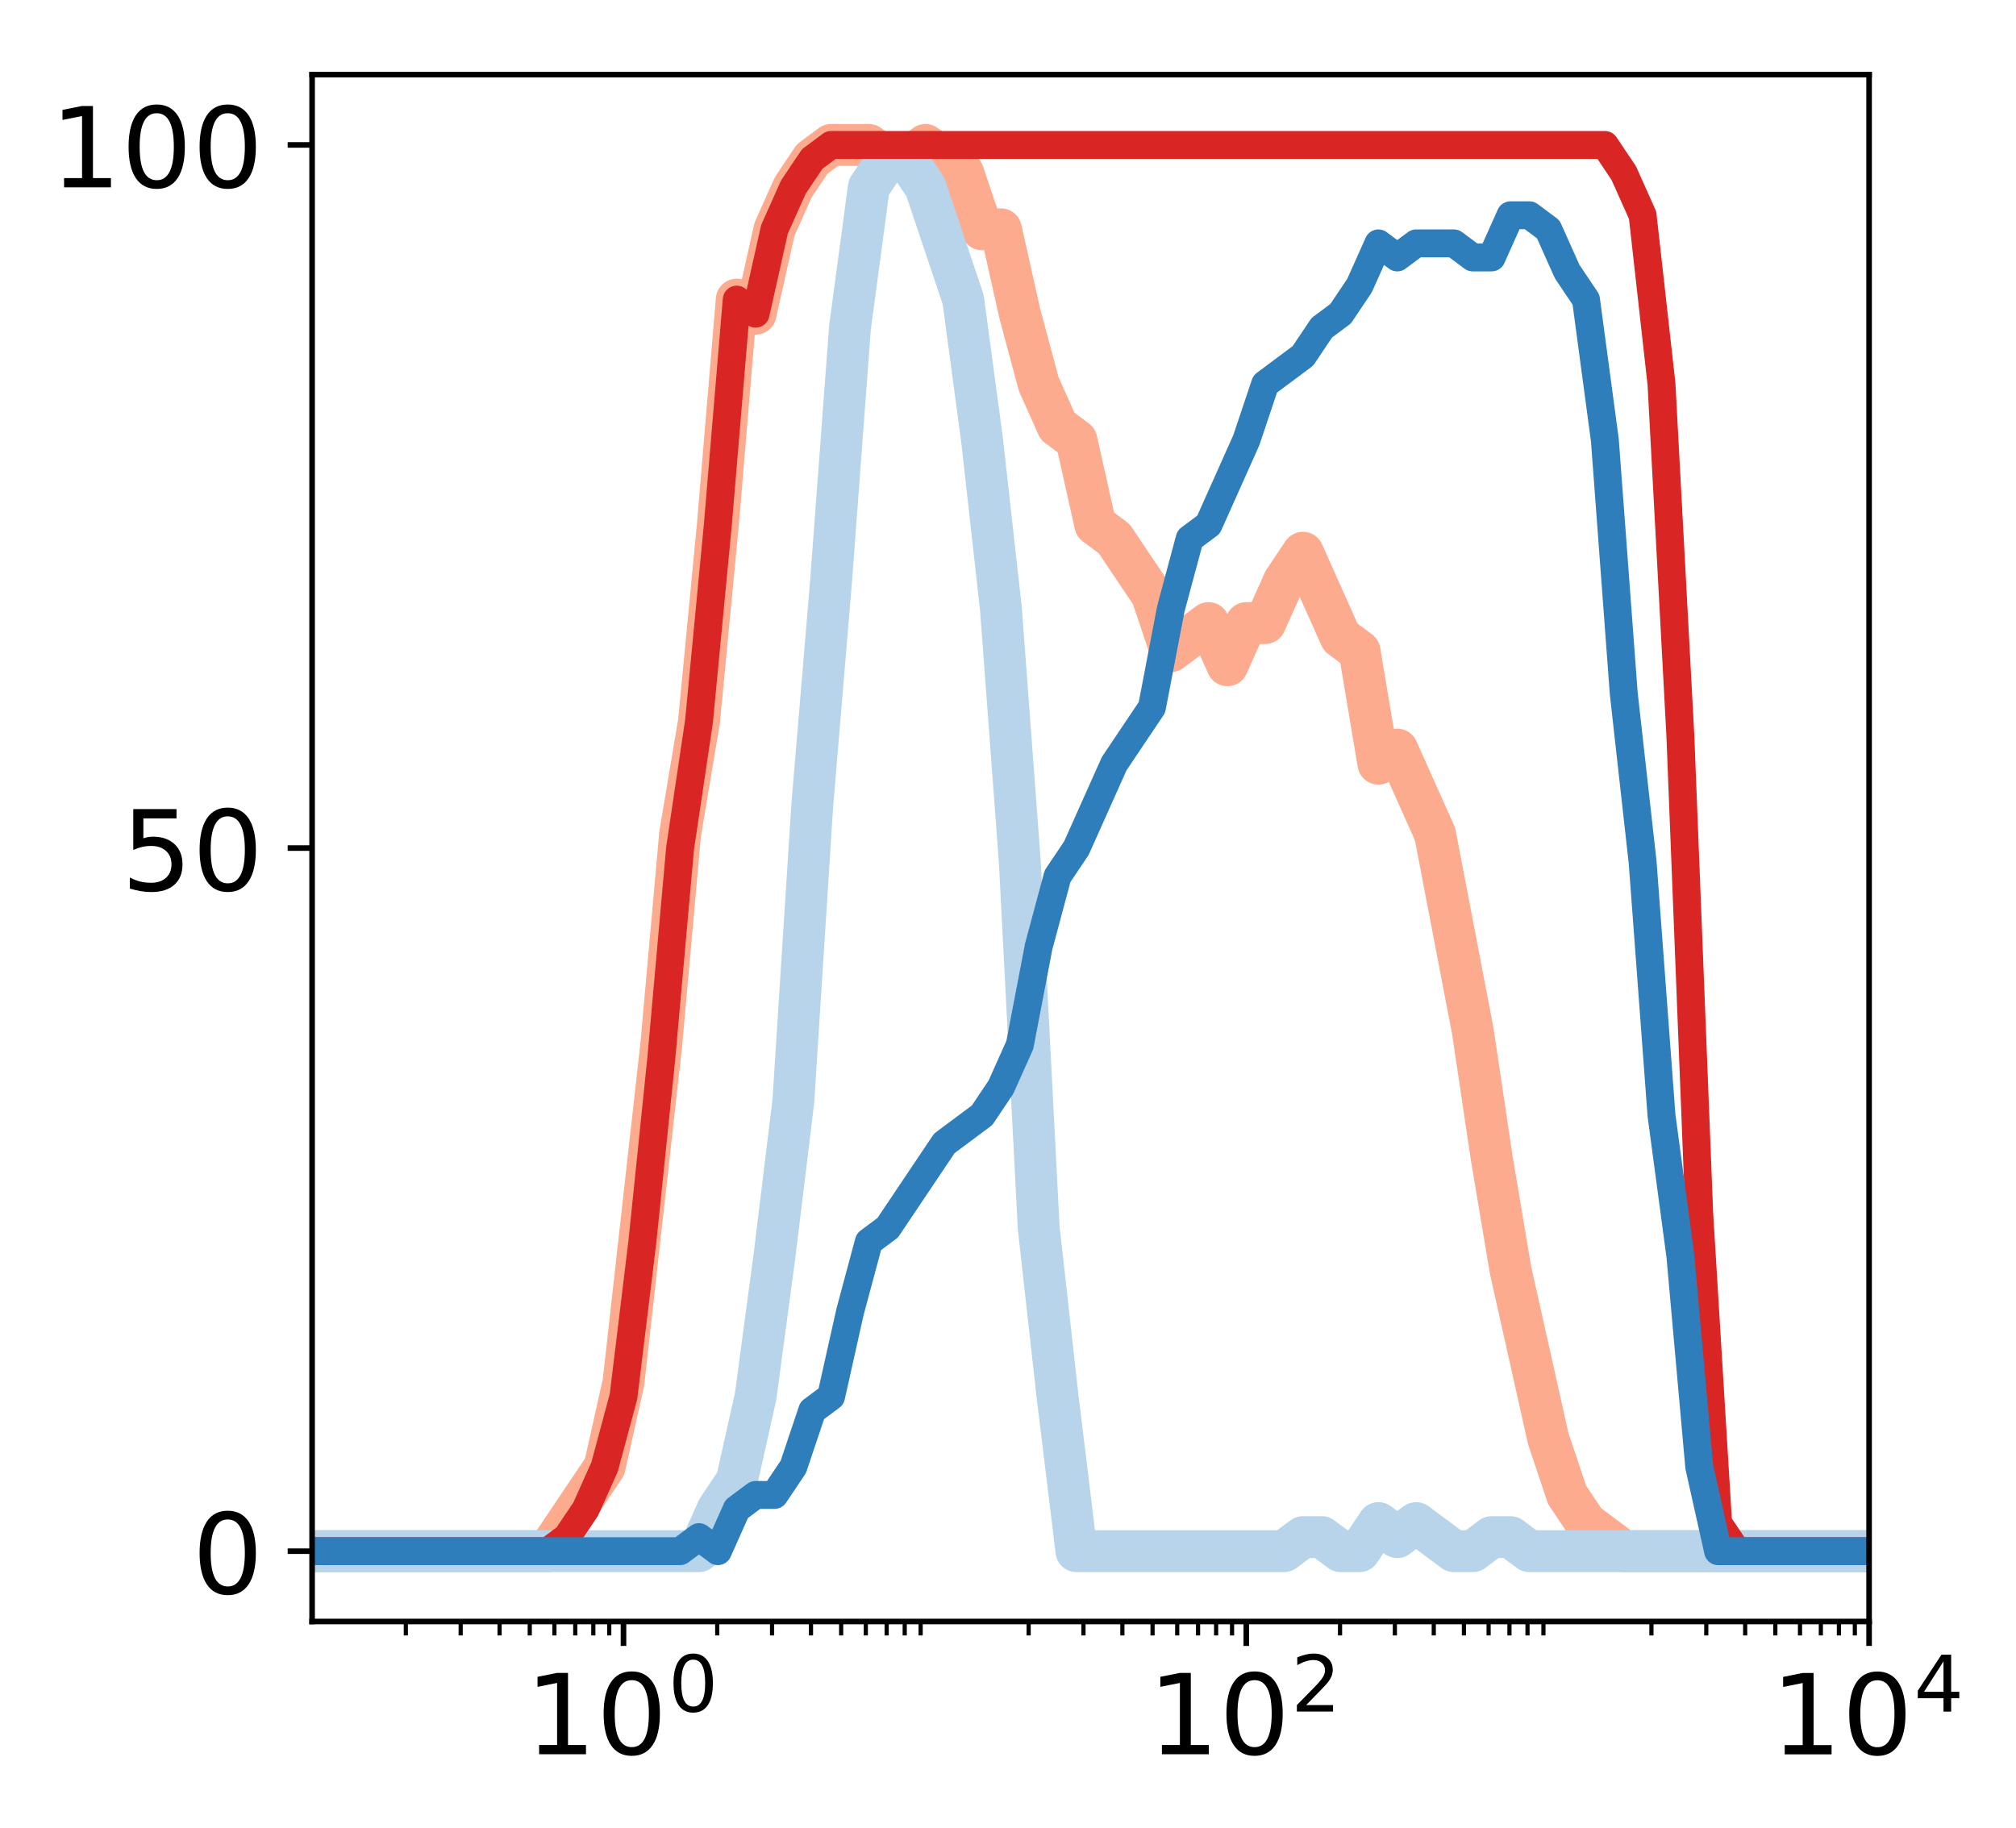
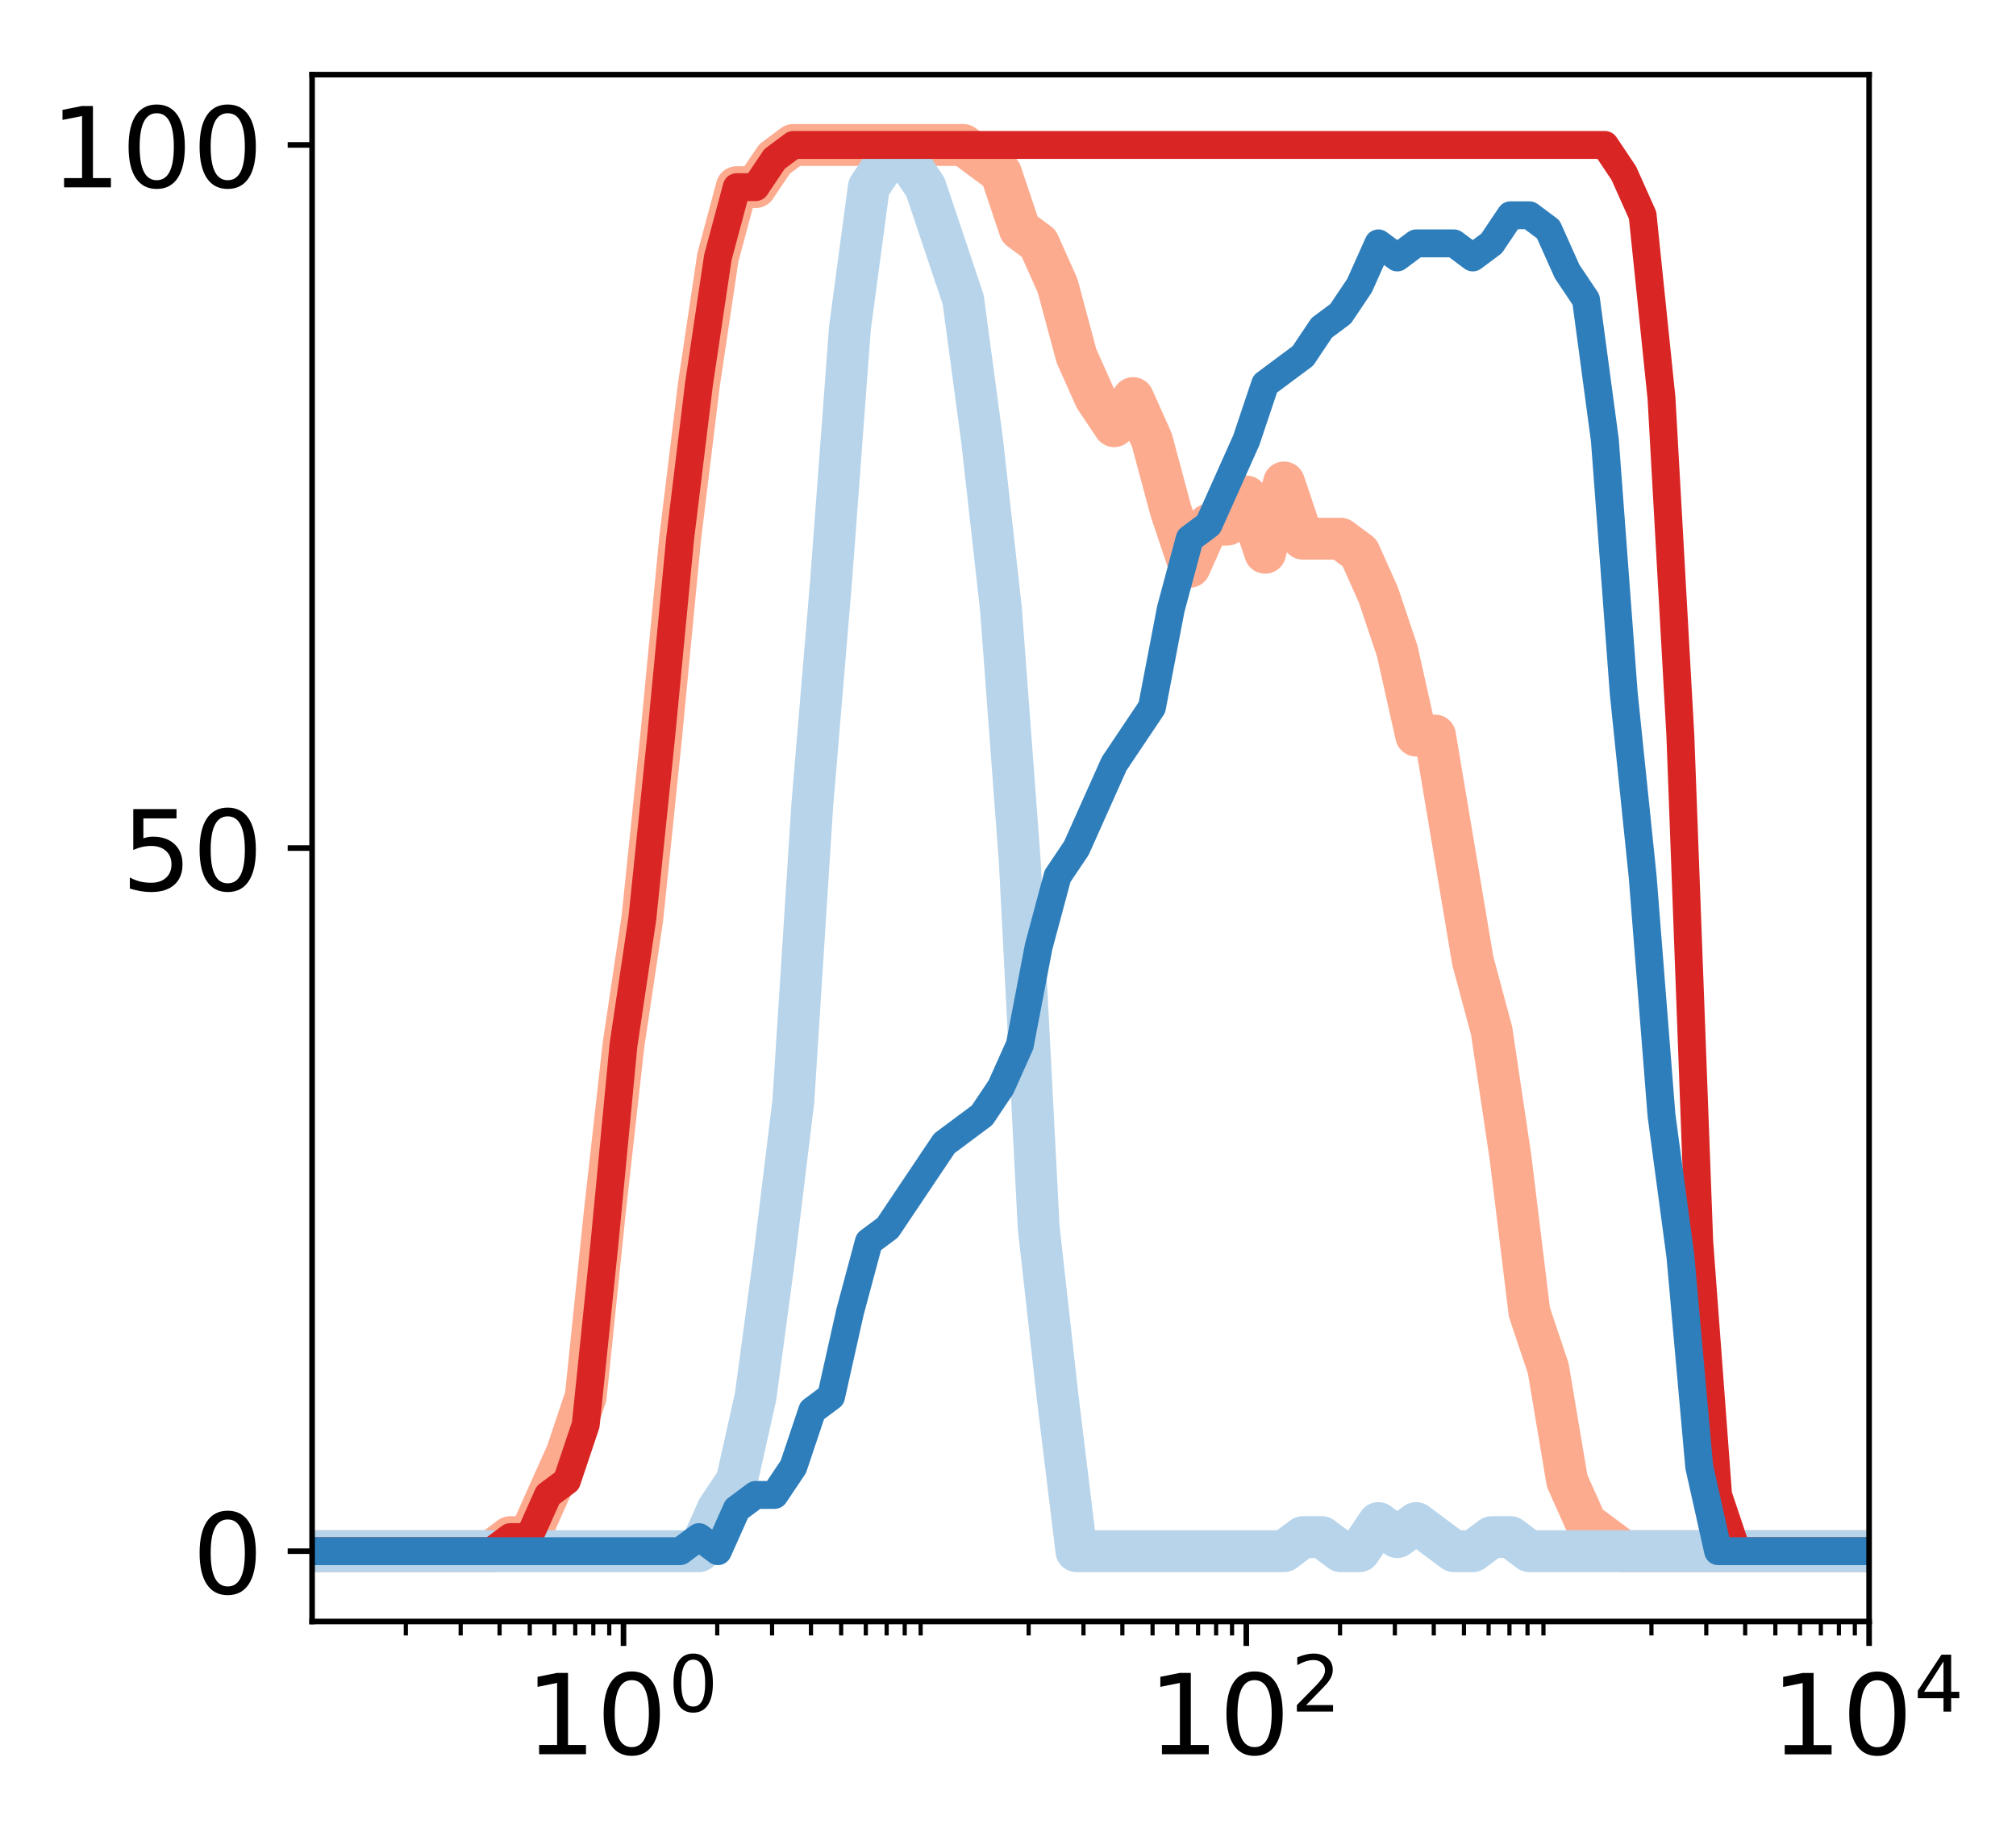
<svg xmlns="http://www.w3.org/2000/svg" xmlns:xlink="http://www.w3.org/1999/xlink" height="262pt" version="1.1" viewBox="0 0 289 262" width="289pt">
  <defs>
    <style type="text/css">
*{stroke-linecap:butt;stroke-linejoin:round;}
  </style>
  </defs>
  <g id="figure_1">
    <g id="patch_1">
      <path d="M 0 262.145  L 289.22 262.145  L 289.22 0  L 0 0  z " style="fill:#ffffff;" />
    </g>
    <g id="axes_1">
      <g id="patch_2">
        <path d="M 44.74 232.46  L 267.94 232.46  L 267.94 10.7  L 44.74 10.7  z " style="fill:#ffffff;" />
      </g>
      <g id="line2d_1">
-         <path clip-path="url(#pa5a93a325a)" d="M 0.1 222.38  L 2.805 222.38  L 5.511 222.38  L 8.216 222.38  L 10.922 222.38  L 13.627 222.38  L 16.333 222.38  L 19.038 222.38  L 21.744 222.38  L 24.449 222.38  L 27.155 222.38  L 29.86 222.38  L 32.565 222.38  L 35.271 222.38  L 37.976 222.38  L 40.682 222.38  L 43.387 222.38  L 46.093 222.38  L 48.798 222.38  L 51.504 222.38  L 54.209 222.38  L 56.915 222.38  L 59.62 222.38  L 62.325 222.38  L 65.031 222.38  L 67.736 222.38  L 70.442 222.38  L 73.147 222.38  L 75.853 222.38  L 78.558 222.38  L 81.264 218.348  L 83.969 214.316  L 86.675 210.284  L 89.38 198.188  L 92.085 173.996  L 94.791 149.804  L 97.496 119.564  L 100.202 103.436  L 102.907 75.212  L 105.613 42.956  L 108.318 44.972  L 111.024 32.876  L 113.729 26.828  L 116.435 22.796  L 119.14 20.78  L 121.845 20.78  L 124.551 20.78  L 127.256 22.796  L 129.962 22.796  L 132.667 20.78  L 135.373 22.796  L 138.078 24.812  L 140.784 32.876  L 143.489 32.876  L 146.195 44.972  L 148.9 55.052  L 151.605 61.1  L 154.311 63.116  L 157.016 75.212  L 159.722 77.228  L 162.427 81.26  L 165.133 85.292  L 167.838 93.356  L 170.544 91.34  L 173.249 89.324  L 175.955 95.372  L 178.66 89.324  L 181.365 89.324  L 184.071 83.276  L 186.776 79.244  L 189.482 85.292  L 192.187 91.34  L 194.893 93.356  L 197.598 109.484  L 200.304 107.468  L 203.009 113.516  L 205.715 119.564  L 208.42 133.676  L 211.125 147.788  L 213.831 165.932  L 216.536 182.06  L 219.242 194.156  L 221.947 206.252  L 224.653 214.316  L 227.358 218.348  L 230.064 220.364  L 232.769 222.38  L 235.475 222.38  L 238.18 222.38  L 240.885 222.38  L 243.591 222.38  L 246.296 222.38  L 249.002 222.38  L 251.707 222.38  L 254.413 222.38  L 257.118 222.38  L 259.824 222.38  L 262.529 222.38  L 265.235 222.38  L 267.94 222.38  " style="fill:none;stroke:#fcab8f;stroke-linecap:square;stroke-width:6;" />
+         <path clip-path="url(#p267cf8e370)" d="M 0.1 222.38  L 2.805 222.38  L 5.511 222.38  L 8.216 222.38  L 10.922 222.38  L 13.627 222.38  L 16.333 222.38  L 19.038 222.38  L 21.744 222.38  L 24.449 222.38  L 27.155 222.38  L 29.86 222.38  L 32.565 222.38  L 35.271 222.38  L 37.976 222.38  L 40.682 222.38  L 43.387 222.38  L 46.093 222.38  L 48.798 222.38  L 51.504 222.38  L 54.209 222.38  L 56.915 222.38  L 59.62 222.38  L 62.325 222.38  L 65.031 222.38  L 67.736 222.38  L 70.442 222.38  L 73.147 220.364  L 75.853 220.364  L 78.558 214.316  L 81.264 208.268  L 83.969 200.204  L 86.675 173.996  L 89.38 149.804  L 92.085 131.66  L 94.791 105.452  L 97.496 77.228  L 100.202 55.052  L 102.907 36.908  L 105.613 26.828  L 108.318 26.828  L 111.024 22.796  L 113.729 20.78  L 116.435 20.78  L 119.14 20.78  L 121.845 20.78  L 124.551 20.78  L 127.256 20.78  L 129.962 20.78  L 132.667 20.78  L 135.373 20.78  L 138.078 20.78  L 140.784 22.796  L 143.489 24.812  L 146.195 32.876  L 148.9 34.892  L 151.605 40.94  L 154.311 51.02  L 157.016 57.068  L 159.722 61.1  L 162.427 57.068  L 165.133 63.116  L 167.838 73.196  L 170.544 81.26  L 173.249 75.212  L 175.955 75.212  L 178.66 71.18  L 181.365 79.244  L 184.071 69.164  L 186.776 77.228  L 189.482 77.228  L 192.187 77.228  L 194.893 79.244  L 197.598 85.292  L 200.304 93.356  L 203.009 105.452  L 205.715 105.452  L 208.42 121.58  L 211.125 137.708  L 213.831 147.788  L 216.536 165.932  L 219.242 188.108  L 221.947 196.172  L 224.653 212.3  L 227.358 218.348  L 230.064 220.364  L 232.769 222.38  L 235.475 222.38  L 238.18 222.38  L 240.885 222.38  L 243.591 222.38  L 246.296 222.38  L 249.002 222.38  L 251.707 222.38  L 254.413 222.38  L 257.118 222.38  L 259.824 222.38  L 262.529 222.38  L 265.235 222.38  L 267.94 222.38  " style="fill:none;stroke:#fcab8f;stroke-linecap:square;stroke-width:6;" />
      </g>
      <g id="line2d_2">
-         <path clip-path="url(#pa5a93a325a)" d="M 0.1 222.38  L 2.805 222.38  L 5.511 222.38  L 8.216 222.38  L 10.922 222.38  L 13.627 222.38  L 16.333 222.38  L 19.038 222.38  L 21.744 222.38  L 24.449 222.38  L 27.155 222.38  L 29.86 222.38  L 32.565 222.38  L 35.271 222.38  L 37.976 222.38  L 40.682 222.38  L 43.387 222.38  L 46.093 222.38  L 48.798 222.38  L 51.504 222.38  L 54.209 222.38  L 56.915 222.38  L 59.62 222.38  L 62.325 222.38  L 65.031 222.38  L 67.736 222.38  L 70.442 222.38  L 73.147 222.38  L 75.853 222.38  L 78.558 222.38  L 81.264 222.38  L 83.969 222.38  L 86.675 222.38  L 89.38 222.38  L 92.085 222.38  L 94.791 222.38  L 97.496 222.38  L 100.202 222.38  L 102.907 216.332  L 105.613 212.3  L 108.318 200.204  L 111.024 180.044  L 113.729 157.868  L 116.435 115.532  L 119.14 83.276  L 121.845 46.988  L 124.551 26.828  L 127.256 22.796  L 129.962 22.796  L 132.667 26.828  L 135.373 34.892  L 138.078 42.956  L 140.784 63.116  L 143.489 87.308  L 146.195 123.596  L 148.9 176.012  L 151.605 200.204  L 154.311 222.38  L 157.016 222.38  L 159.722 222.38  L 162.427 222.38  L 165.133 222.38  L 167.838 222.38  L 170.544 222.38  L 173.249 222.38  L 175.955 222.38  L 178.66 222.38  L 181.365 222.38  L 184.071 222.38  L 186.776 220.364  L 189.482 220.364  L 192.187 222.38  L 194.893 222.38  L 197.598 218.348  L 200.304 220.364  L 203.009 218.348  L 205.715 220.364  L 208.42 222.38  L 211.125 222.38  L 213.831 220.364  L 216.536 220.364  L 219.242 222.38  L 221.947 222.38  L 224.653 222.38  L 227.358 222.38  L 230.064 222.38  L 232.769 222.38  L 235.475 222.38  L 238.18 222.38  L 240.885 222.38  L 243.591 222.38  L 246.296 222.38  L 249.002 222.38  L 251.707 222.38  L 254.413 222.38  L 257.118 222.38  L 259.824 222.38  L 262.529 222.38  L 265.235 222.38  L 267.94 222.38  " style="fill:none;stroke:#b7d4ea;stroke-linecap:square;stroke-width:6;" />
+         <path clip-path="url(#p267cf8e370)" d="M 0.1 222.38  L 2.805 222.38  L 5.511 222.38  L 8.216 222.38  L 10.922 222.38  L 13.627 222.38  L 16.333 222.38  L 19.038 222.38  L 21.744 222.38  L 24.449 222.38  L 27.155 222.38  L 29.86 222.38  L 32.565 222.38  L 35.271 222.38  L 37.976 222.38  L 40.682 222.38  L 43.387 222.38  L 46.093 222.38  L 48.798 222.38  L 51.504 222.38  L 54.209 222.38  L 56.915 222.38  L 59.62 222.38  L 62.325 222.38  L 65.031 222.38  L 67.736 222.38  L 70.442 222.38  L 73.147 222.38  L 75.853 222.38  L 78.558 222.38  L 81.264 222.38  L 83.969 222.38  L 86.675 222.38  L 89.38 222.38  L 92.085 222.38  L 94.791 222.38  L 97.496 222.38  L 100.202 222.38  L 102.907 216.332  L 105.613 212.3  L 108.318 200.204  L 111.024 180.044  L 113.729 157.868  L 116.435 115.532  L 119.14 83.276  L 121.845 46.988  L 124.551 26.828  L 127.256 22.796  L 129.962 22.796  L 132.667 26.828  L 135.373 34.892  L 138.078 42.956  L 140.784 63.116  L 143.489 87.308  L 146.195 123.596  L 148.9 176.012  L 151.605 200.204  L 154.311 222.38  L 157.016 222.38  L 159.722 222.38  L 162.427 222.38  L 165.133 222.38  L 167.838 222.38  L 170.544 222.38  L 173.249 222.38  L 175.955 222.38  L 178.66 222.38  L 181.365 222.38  L 184.071 222.38  L 186.776 220.364  L 189.482 220.364  L 192.187 222.38  L 194.893 222.38  L 197.598 218.348  L 200.304 220.364  L 203.009 218.348  L 205.715 220.364  L 208.42 222.38  L 211.125 222.38  L 213.831 220.364  L 216.536 220.364  L 219.242 222.38  L 221.947 222.38  L 224.653 222.38  L 227.358 222.38  L 230.064 222.38  L 232.769 222.38  L 235.475 222.38  L 238.18 222.38  L 240.885 222.38  L 243.591 222.38  L 246.296 222.38  L 249.002 222.38  L 251.707 222.38  L 254.413 222.38  L 257.118 222.38  L 259.824 222.38  L 262.529 222.38  L 265.235 222.38  L 267.94 222.38  " style="fill:none;stroke:#b7d4ea;stroke-linecap:square;stroke-width:6;" />
      </g>
      <g id="matplotlib.axis_1">
        <g id="xtick_1">
          <g id="line2d_3">
            <defs>
-               <path d="M 0 0  L 0 3.5  " id="mb68f367ec7" style="stroke:#000000;stroke-width:0.8;" />
-             </defs>
-             <g>
-               <use style="stroke:#000000;stroke-width:0.8;" x="89.38" xlink:href="#mb68f367ec7" y="232.46" />
+               <path d="M 0 0  L 0 3.5  " id="m6df72f9591" style="stroke:#000000;stroke-width:0.8;" />
+             </defs>
+             <g>
+               <use style="stroke:#000000;stroke-width:0.8;" x="89.38" xlink:href="#m6df72f9591" y="232.46" />
            </g>
          </g>
          <g id="text_1">
            <defs>
              <path d="M 12.406 8.297  L 28.516 8.297  L 28.516 63.922  L 10.984 60.406  L 10.984 69.391  L 28.422 72.906  L 38.281 72.906  L 38.281 8.297  L 54.391 8.297  L 54.391 0  L 12.406 0  z " id="DejaVuSans-31" />
              <path d="M 31.781 66.406  Q 24.172 66.406 20.328 58.906  Q 16.5 51.422 16.5 36.375  Q 16.5 21.391 20.328 13.891  Q 24.172 6.391 31.781 6.391  Q 39.453 6.391 43.281 13.891  Q 47.125 21.391 47.125 36.375  Q 47.125 51.422 43.281 58.906  Q 39.453 66.406 31.781 66.406  z M 31.781 74.219  Q 44.047 74.219 50.516 64.516  Q 56.984 54.828 56.984 36.375  Q 56.984 17.969 50.516 8.266  Q 44.047 -1.422 31.781 -1.422  Q 19.531 -1.422 13.062 8.266  Q 6.594 17.969 6.594 36.375  Q 6.594 54.828 13.062 64.516  Q 19.531 74.219 31.781 74.219  z " id="DejaVuSans-30" />
            </defs>
            <g transform="translate(75.3 251.6175)scale(0.16 -0.16)">
              <use transform="translate(0 0.765625)" xlink:href="#DejaVuSans-31" />
              <use transform="translate(63.62305 0.765625)" xlink:href="#DejaVuSans-30" />
              <use transform="translate(128.2031 39.04688)scale(0.7)" xlink:href="#DejaVuSans-30" />
            </g>
          </g>
        </g>
        <g id="xtick_2">
          <g id="line2d_4">
            <g>
-               <use style="stroke:#000000;stroke-width:0.8;" x="178.66" xlink:href="#mb68f367ec7" y="232.46" />
+               <use style="stroke:#000000;stroke-width:0.8;" x="178.66" xlink:href="#m6df72f9591" y="232.46" />
            </g>
          </g>
          <g id="text_2">
            <defs>
              <path d="M 19.188 8.297  L 53.609 8.297  L 53.609 0  L 7.328 0  L 7.328 8.297  Q 12.938 14.109 22.625 23.891  Q 32.328 33.688 34.812 36.531  Q 39.547 41.844 41.422 45.531  Q 43.312 49.219 43.312 52.781  Q 43.312 58.594 39.234 62.25  Q 35.156 65.922 28.609 65.922  Q 23.969 65.922 18.812 64.312  Q 13.672 62.703 7.812 59.422  L 7.812 69.391  Q 13.766 71.781 18.938 73  Q 24.125 74.219 28.422 74.219  Q 39.75 74.219 46.484 68.547  Q 53.219 62.891 53.219 53.422  Q 53.219 48.922 51.531 44.891  Q 49.859 40.875 45.406 35.406  Q 44.188 33.984 37.641 27.219  Q 31.109 20.453 19.188 8.297  z " id="DejaVuSans-32" />
            </defs>
            <g transform="translate(164.58 251.6175)scale(0.16 -0.16)">
              <use transform="translate(0 0.765625)" xlink:href="#DejaVuSans-31" />
              <use transform="translate(63.62305 0.765625)" xlink:href="#DejaVuSans-30" />
              <use transform="translate(128.2031 39.04688)scale(0.7)" xlink:href="#DejaVuSans-32" />
            </g>
          </g>
        </g>
        <g id="xtick_3">
          <g id="line2d_5">
            <g>
-               <use style="stroke:#000000;stroke-width:0.8;" x="267.94" xlink:href="#mb68f367ec7" y="232.46" />
+               <use style="stroke:#000000;stroke-width:0.8;" x="267.94" xlink:href="#m6df72f9591" y="232.46" />
            </g>
          </g>
          <g id="text_3">
            <defs>
              <path d="M 37.797 64.312  L 12.891 25.391  L 37.797 25.391  z M 35.203 72.906  L 47.609 72.906  L 47.609 25.391  L 58.016 25.391  L 58.016 17.188  L 47.609 17.188  L 47.609 0  L 37.797 0  L 37.797 17.188  L 4.891 17.188  L 4.891 26.703  z " id="DejaVuSans-34" />
            </defs>
            <g transform="translate(253.86 251.6175)scale(0.16 -0.16)">
              <use transform="translate(0 0.684375)" xlink:href="#DejaVuSans-31" />
              <use transform="translate(63.62305 0.684375)" xlink:href="#DejaVuSans-30" />
              <use transform="translate(128.2031 38.96563)scale(0.7)" xlink:href="#DejaVuSans-34" />
            </g>
          </g>
        </g>
        <g id="xtick_4">
          <g id="line2d_6">
            <defs>
-               <path d="M 0 0  L 0 2  " id="ma4b66a0df6" style="stroke:#000000;stroke-width:0.6;" />
-             </defs>
-             <g>
-               <use style="stroke:#000000;stroke-width:0.6;" x="58.178" xlink:href="#ma4b66a0df6" y="232.46" />
+               <path d="M 0 0  L 0 2  " id="mabdefd7181" style="stroke:#000000;stroke-width:0.6;" />
+             </defs>
+             <g>
+               <use style="stroke:#000000;stroke-width:0.6;" x="58.178" xlink:href="#mabdefd7181" y="232.46" />
            </g>
          </g>
        </g>
        <g id="xtick_5">
          <g id="line2d_7">
            <g>
-               <use style="stroke:#000000;stroke-width:0.6;" x="66.039" xlink:href="#ma4b66a0df6" y="232.46" />
+               <use style="stroke:#000000;stroke-width:0.6;" x="66.039" xlink:href="#mabdefd7181" y="232.46" />
            </g>
          </g>
        </g>
        <g id="xtick_6">
          <g id="line2d_8">
            <g>
-               <use style="stroke:#000000;stroke-width:0.6;" x="71.616" xlink:href="#ma4b66a0df6" y="232.46" />
+               <use style="stroke:#000000;stroke-width:0.6;" x="71.616" xlink:href="#mabdefd7181" y="232.46" />
            </g>
          </g>
        </g>
        <g id="xtick_7">
          <g id="line2d_9">
            <g>
-               <use style="stroke:#000000;stroke-width:0.6;" x="75.942" xlink:href="#ma4b66a0df6" y="232.46" />
+               <use style="stroke:#000000;stroke-width:0.6;" x="75.942" xlink:href="#mabdefd7181" y="232.46" />
            </g>
          </g>
        </g>
        <g id="xtick_8">
          <g id="line2d_10">
            <g>
-               <use style="stroke:#000000;stroke-width:0.6;" x="79.477" xlink:href="#ma4b66a0df6" y="232.46" />
+               <use style="stroke:#000000;stroke-width:0.6;" x="79.477" xlink:href="#mabdefd7181" y="232.46" />
            </g>
          </g>
        </g>
        <g id="xtick_9">
          <g id="line2d_11">
            <g>
-               <use style="stroke:#000000;stroke-width:0.6;" x="82.465" xlink:href="#ma4b66a0df6" y="232.46" />
+               <use style="stroke:#000000;stroke-width:0.6;" x="82.465" xlink:href="#mabdefd7181" y="232.46" />
            </g>
          </g>
        </g>
        <g id="xtick_10">
          <g id="line2d_12">
            <g>
-               <use style="stroke:#000000;stroke-width:0.6;" x="85.054" xlink:href="#ma4b66a0df6" y="232.46" />
+               <use style="stroke:#000000;stroke-width:0.6;" x="85.054" xlink:href="#mabdefd7181" y="232.46" />
            </g>
          </g>
        </g>
        <g id="xtick_11">
          <g id="line2d_13">
            <g>
-               <use style="stroke:#000000;stroke-width:0.6;" x="87.337" xlink:href="#ma4b66a0df6" y="232.46" />
+               <use style="stroke:#000000;stroke-width:0.6;" x="87.337" xlink:href="#mabdefd7181" y="232.46" />
            </g>
          </g>
        </g>
        <g id="xtick_12">
          <g id="line2d_14">
            <g>
-               <use style="stroke:#000000;stroke-width:0.6;" x="102.818" xlink:href="#ma4b66a0df6" y="232.46" />
+               <use style="stroke:#000000;stroke-width:0.6;" x="102.818" xlink:href="#mabdefd7181" y="232.46" />
            </g>
          </g>
        </g>
        <g id="xtick_13">
          <g id="line2d_15">
            <g>
-               <use style="stroke:#000000;stroke-width:0.6;" x="110.679" xlink:href="#ma4b66a0df6" y="232.46" />
+               <use style="stroke:#000000;stroke-width:0.6;" x="110.679" xlink:href="#mabdefd7181" y="232.46" />
            </g>
          </g>
        </g>
        <g id="xtick_14">
          <g id="line2d_16">
            <g>
-               <use style="stroke:#000000;stroke-width:0.6;" x="116.256" xlink:href="#ma4b66a0df6" y="232.46" />
+               <use style="stroke:#000000;stroke-width:0.6;" x="116.256" xlink:href="#mabdefd7181" y="232.46" />
            </g>
          </g>
        </g>
        <g id="xtick_15">
          <g id="line2d_17">
            <g>
-               <use style="stroke:#000000;stroke-width:0.6;" x="120.582" xlink:href="#ma4b66a0df6" y="232.46" />
+               <use style="stroke:#000000;stroke-width:0.6;" x="120.582" xlink:href="#mabdefd7181" y="232.46" />
            </g>
          </g>
        </g>
        <g id="xtick_16">
          <g id="line2d_18">
            <g>
-               <use style="stroke:#000000;stroke-width:0.6;" x="124.117" xlink:href="#ma4b66a0df6" y="232.46" />
+               <use style="stroke:#000000;stroke-width:0.6;" x="124.117" xlink:href="#mabdefd7181" y="232.46" />
            </g>
          </g>
        </g>
        <g id="xtick_17">
          <g id="line2d_19">
            <g>
-               <use style="stroke:#000000;stroke-width:0.6;" x="127.105" xlink:href="#ma4b66a0df6" y="232.46" />
+               <use style="stroke:#000000;stroke-width:0.6;" x="127.105" xlink:href="#mabdefd7181" y="232.46" />
            </g>
          </g>
        </g>
        <g id="xtick_18">
          <g id="line2d_20">
            <g>
-               <use style="stroke:#000000;stroke-width:0.6;" x="129.694" xlink:href="#ma4b66a0df6" y="232.46" />
+               <use style="stroke:#000000;stroke-width:0.6;" x="129.694" xlink:href="#mabdefd7181" y="232.46" />
            </g>
          </g>
        </g>
        <g id="xtick_19">
          <g id="line2d_21">
            <g>
-               <use style="stroke:#000000;stroke-width:0.6;" x="131.977" xlink:href="#ma4b66a0df6" y="232.46" />
+               <use style="stroke:#000000;stroke-width:0.6;" x="131.977" xlink:href="#mabdefd7181" y="232.46" />
            </g>
          </g>
        </g>
        <g id="xtick_20">
          <g id="line2d_22">
            <g>
-               <use style="stroke:#000000;stroke-width:0.6;" x="147.458" xlink:href="#ma4b66a0df6" y="232.46" />
+               <use style="stroke:#000000;stroke-width:0.6;" x="147.458" xlink:href="#mabdefd7181" y="232.46" />
            </g>
          </g>
        </g>
        <g id="xtick_21">
          <g id="line2d_23">
            <g>
-               <use style="stroke:#000000;stroke-width:0.6;" x="155.319" xlink:href="#ma4b66a0df6" y="232.46" />
+               <use style="stroke:#000000;stroke-width:0.6;" x="155.319" xlink:href="#mabdefd7181" y="232.46" />
            </g>
          </g>
        </g>
        <g id="xtick_22">
          <g id="line2d_24">
            <g>
-               <use style="stroke:#000000;stroke-width:0.6;" x="160.896" xlink:href="#ma4b66a0df6" y="232.46" />
+               <use style="stroke:#000000;stroke-width:0.6;" x="160.896" xlink:href="#mabdefd7181" y="232.46" />
            </g>
          </g>
        </g>
        <g id="xtick_23">
          <g id="line2d_25">
            <g>
-               <use style="stroke:#000000;stroke-width:0.6;" x="165.222" xlink:href="#ma4b66a0df6" y="232.46" />
+               <use style="stroke:#000000;stroke-width:0.6;" x="165.222" xlink:href="#mabdefd7181" y="232.46" />
            </g>
          </g>
        </g>
        <g id="xtick_24">
          <g id="line2d_26">
            <g>
-               <use style="stroke:#000000;stroke-width:0.6;" x="168.757" xlink:href="#ma4b66a0df6" y="232.46" />
+               <use style="stroke:#000000;stroke-width:0.6;" x="168.757" xlink:href="#mabdefd7181" y="232.46" />
            </g>
          </g>
        </g>
        <g id="xtick_25">
          <g id="line2d_27">
            <g>
-               <use style="stroke:#000000;stroke-width:0.6;" x="171.745" xlink:href="#ma4b66a0df6" y="232.46" />
+               <use style="stroke:#000000;stroke-width:0.6;" x="171.745" xlink:href="#mabdefd7181" y="232.46" />
            </g>
          </g>
        </g>
        <g id="xtick_26">
          <g id="line2d_28">
            <g>
-               <use style="stroke:#000000;stroke-width:0.6;" x="174.334" xlink:href="#ma4b66a0df6" y="232.46" />
+               <use style="stroke:#000000;stroke-width:0.6;" x="174.334" xlink:href="#mabdefd7181" y="232.46" />
            </g>
          </g>
        </g>
        <g id="xtick_27">
          <g id="line2d_29">
            <g>
-               <use style="stroke:#000000;stroke-width:0.6;" x="176.617" xlink:href="#ma4b66a0df6" y="232.46" />
+               <use style="stroke:#000000;stroke-width:0.6;" x="176.617" xlink:href="#mabdefd7181" y="232.46" />
            </g>
          </g>
        </g>
        <g id="xtick_28">
          <g id="line2d_30">
            <g>
-               <use style="stroke:#000000;stroke-width:0.6;" x="192.098" xlink:href="#ma4b66a0df6" y="232.46" />
+               <use style="stroke:#000000;stroke-width:0.6;" x="192.098" xlink:href="#mabdefd7181" y="232.46" />
            </g>
          </g>
        </g>
        <g id="xtick_29">
          <g id="line2d_31">
            <g>
-               <use style="stroke:#000000;stroke-width:0.6;" x="199.959" xlink:href="#ma4b66a0df6" y="232.46" />
+               <use style="stroke:#000000;stroke-width:0.6;" x="199.959" xlink:href="#mabdefd7181" y="232.46" />
            </g>
          </g>
        </g>
        <g id="xtick_30">
          <g id="line2d_32">
            <g>
-               <use style="stroke:#000000;stroke-width:0.6;" x="205.536" xlink:href="#ma4b66a0df6" y="232.46" />
+               <use style="stroke:#000000;stroke-width:0.6;" x="205.536" xlink:href="#mabdefd7181" y="232.46" />
            </g>
          </g>
        </g>
        <g id="xtick_31">
          <g id="line2d_33">
            <g>
-               <use style="stroke:#000000;stroke-width:0.6;" x="209.862" xlink:href="#ma4b66a0df6" y="232.46" />
+               <use style="stroke:#000000;stroke-width:0.6;" x="209.862" xlink:href="#mabdefd7181" y="232.46" />
            </g>
          </g>
        </g>
        <g id="xtick_32">
          <g id="line2d_34">
            <g>
-               <use style="stroke:#000000;stroke-width:0.6;" x="213.397" xlink:href="#ma4b66a0df6" y="232.46" />
+               <use style="stroke:#000000;stroke-width:0.6;" x="213.397" xlink:href="#mabdefd7181" y="232.46" />
            </g>
          </g>
        </g>
        <g id="xtick_33">
          <g id="line2d_35">
            <g>
-               <use style="stroke:#000000;stroke-width:0.6;" x="216.385" xlink:href="#ma4b66a0df6" y="232.46" />
+               <use style="stroke:#000000;stroke-width:0.6;" x="216.385" xlink:href="#mabdefd7181" y="232.46" />
            </g>
          </g>
        </g>
        <g id="xtick_34">
          <g id="line2d_36">
            <g>
-               <use style="stroke:#000000;stroke-width:0.6;" x="218.974" xlink:href="#ma4b66a0df6" y="232.46" />
+               <use style="stroke:#000000;stroke-width:0.6;" x="218.974" xlink:href="#mabdefd7181" y="232.46" />
            </g>
          </g>
        </g>
        <g id="xtick_35">
          <g id="line2d_37">
            <g>
-               <use style="stroke:#000000;stroke-width:0.6;" x="221.257" xlink:href="#ma4b66a0df6" y="232.46" />
+               <use style="stroke:#000000;stroke-width:0.6;" x="221.257" xlink:href="#mabdefd7181" y="232.46" />
            </g>
          </g>
        </g>
        <g id="xtick_36">
          <g id="line2d_38">
            <g>
-               <use style="stroke:#000000;stroke-width:0.6;" x="236.738" xlink:href="#ma4b66a0df6" y="232.46" />
+               <use style="stroke:#000000;stroke-width:0.6;" x="236.738" xlink:href="#mabdefd7181" y="232.46" />
            </g>
          </g>
        </g>
        <g id="xtick_37">
          <g id="line2d_39">
            <g>
-               <use style="stroke:#000000;stroke-width:0.6;" x="244.599" xlink:href="#ma4b66a0df6" y="232.46" />
+               <use style="stroke:#000000;stroke-width:0.6;" x="244.599" xlink:href="#mabdefd7181" y="232.46" />
            </g>
          </g>
        </g>
        <g id="xtick_38">
          <g id="line2d_40">
            <g>
-               <use style="stroke:#000000;stroke-width:0.6;" x="250.176" xlink:href="#ma4b66a0df6" y="232.46" />
+               <use style="stroke:#000000;stroke-width:0.6;" x="250.176" xlink:href="#mabdefd7181" y="232.46" />
            </g>
          </g>
        </g>
        <g id="xtick_39">
          <g id="line2d_41">
            <g>
-               <use style="stroke:#000000;stroke-width:0.6;" x="254.502" xlink:href="#ma4b66a0df6" y="232.46" />
+               <use style="stroke:#000000;stroke-width:0.6;" x="254.502" xlink:href="#mabdefd7181" y="232.46" />
            </g>
          </g>
        </g>
        <g id="xtick_40">
          <g id="line2d_42">
            <g>
-               <use style="stroke:#000000;stroke-width:0.6;" x="258.037" xlink:href="#ma4b66a0df6" y="232.46" />
+               <use style="stroke:#000000;stroke-width:0.6;" x="258.037" xlink:href="#mabdefd7181" y="232.46" />
            </g>
          </g>
        </g>
        <g id="xtick_41">
          <g id="line2d_43">
            <g>
-               <use style="stroke:#000000;stroke-width:0.6;" x="261.025" xlink:href="#ma4b66a0df6" y="232.46" />
+               <use style="stroke:#000000;stroke-width:0.6;" x="261.025" xlink:href="#mabdefd7181" y="232.46" />
            </g>
          </g>
        </g>
        <g id="xtick_42">
          <g id="line2d_44">
            <g>
-               <use style="stroke:#000000;stroke-width:0.6;" x="263.614" xlink:href="#ma4b66a0df6" y="232.46" />
+               <use style="stroke:#000000;stroke-width:0.6;" x="263.614" xlink:href="#mabdefd7181" y="232.46" />
            </g>
          </g>
        </g>
        <g id="xtick_43">
          <g id="line2d_45">
            <g>
-               <use style="stroke:#000000;stroke-width:0.6;" x="265.897" xlink:href="#ma4b66a0df6" y="232.46" />
+               <use style="stroke:#000000;stroke-width:0.6;" x="265.897" xlink:href="#mabdefd7181" y="232.46" />
            </g>
          </g>
        </g>
      </g>
      <g id="matplotlib.axis_2">
        <g id="ytick_1">
          <g id="line2d_46">
            <defs>
-               <path d="M 0 0  L -3.5 0  " id="mc03ade7bff" style="stroke:#000000;stroke-width:0.8;" />
-             </defs>
-             <g>
-               <use style="stroke:#000000;stroke-width:0.8;" x="44.74" xlink:href="#mc03ade7bff" y="222.38" />
+               <path d="M 0 0  L -3.5 0  " id="m2e4222b684" style="stroke:#000000;stroke-width:0.8;" />
+             </defs>
+             <g>
+               <use style="stroke:#000000;stroke-width:0.8;" x="44.74" xlink:href="#m2e4222b684" y="222.38" />
            </g>
          </g>
          <g id="text_4">
            <g transform="translate(27.56 228.4588)scale(0.16 -0.16)">
              <use xlink:href="#DejaVuSans-30" />
            </g>
          </g>
        </g>
        <g id="ytick_2">
          <g id="line2d_47">
            <g>
-               <use style="stroke:#000000;stroke-width:0.8;" x="44.74" xlink:href="#mc03ade7bff" y="121.58" />
+               <use style="stroke:#000000;stroke-width:0.8;" x="44.74" xlink:href="#m2e4222b684" y="121.58" />
            </g>
          </g>
          <g id="text_5">
            <defs>
              <path d="M 10.797 72.906  L 49.516 72.906  L 49.516 64.594  L 19.828 64.594  L 19.828 46.734  Q 21.969 47.469 24.109 47.828  Q 26.266 48.188 28.422 48.188  Q 40.625 48.188 47.75 41.5  Q 54.891 34.812 54.891 23.391  Q 54.891 11.625 47.562 5.094  Q 40.234 -1.422 26.906 -1.422  Q 22.312 -1.422 17.547 -0.641  Q 12.797 0.141 7.719 1.703  L 7.719 11.625  Q 12.109 9.234 16.797 8.062  Q 21.484 6.891 26.703 6.891  Q 35.156 6.891 40.078 11.328  Q 45.016 15.766 45.016 23.391  Q 45.016 31 40.078 35.438  Q 35.156 39.891 26.703 39.891  Q 22.75 39.891 18.812 39.016  Q 14.891 38.141 10.797 36.281  z " id="DejaVuSans-35" />
            </defs>
            <g transform="translate(17.38 127.6587)scale(0.16 -0.16)">
              <use xlink:href="#DejaVuSans-35" />
              <use x="63.623" xlink:href="#DejaVuSans-30" />
            </g>
          </g>
        </g>
        <g id="ytick_3">
          <g id="line2d_48">
            <g>
-               <use style="stroke:#000000;stroke-width:0.8;" x="44.74" xlink:href="#mc03ade7bff" y="20.78" />
+               <use style="stroke:#000000;stroke-width:0.8;" x="44.74" xlink:href="#m2e4222b684" y="20.78" />
            </g>
          </g>
          <g id="text_6">
            <g transform="translate(7.2 26.85875)scale(0.16 -0.16)">
              <use xlink:href="#DejaVuSans-31" />
              <use x="63.623" xlink:href="#DejaVuSans-30" />
              <use x="127.246" xlink:href="#DejaVuSans-30" />
            </g>
          </g>
        </g>
      </g>
      <g id="line2d_49">
-         <path clip-path="url(#pa5a93a325a)" d="M 0.1 222.38  L 2.805 222.38  L 5.511 222.38  L 8.216 222.38  L 10.922 222.38  L 13.627 222.38  L 16.333 222.38  L 19.038 222.38  L 21.744 222.38  L 24.449 222.38  L 27.155 222.38  L 29.86 222.38  L 32.565 222.38  L 35.271 222.38  L 37.976 222.38  L 40.682 222.38  L 43.387 222.38  L 46.093 222.38  L 48.798 222.38  L 51.504 222.38  L 54.209 222.38  L 56.915 222.38  L 59.62 222.38  L 62.325 222.38  L 65.031 222.38  L 67.736 222.38  L 70.442 222.38  L 73.147 222.38  L 75.853 222.38  L 78.558 222.38  L 81.264 220.364  L 83.969 216.332  L 86.675 210.284  L 89.38 200.204  L 92.085 178.028  L 94.791 151.82  L 97.496 121.58  L 100.202 103.436  L 102.907 75.212  L 105.613 42.956  L 108.318 44.972  L 111.024 32.876  L 113.729 26.828  L 116.435 22.796  L 119.14 20.78  L 121.845 20.78  L 124.551 20.78  L 127.256 20.78  L 129.962 20.78  L 132.667 20.78  L 135.373 20.78  L 138.078 20.78  L 140.784 20.78  L 143.489 20.78  L 146.195 20.78  L 148.9 20.78  L 151.605 20.78  L 154.311 20.78  L 157.016 20.78  L 159.722 20.78  L 162.427 20.78  L 165.133 20.78  L 167.838 20.78  L 170.544 20.78  L 173.249 20.78  L 175.955 20.78  L 178.66 20.78  L 181.365 20.78  L 184.071 20.78  L 186.776 20.78  L 189.482 20.78  L 192.187 20.78  L 194.893 20.78  L 197.598 20.78  L 200.304 20.78  L 203.009 20.78  L 205.715 20.78  L 208.42 20.78  L 211.125 20.78  L 213.831 20.78  L 216.536 20.78  L 219.242 20.78  L 221.947 20.78  L 224.653 20.78  L 227.358 20.78  L 230.064 20.78  L 232.769 24.812  L 235.475 30.86  L 238.18 55.052  L 240.885 105.452  L 243.591 173.996  L 246.296 218.348  L 249.002 222.38  L 251.707 222.38  L 254.413 222.38  L 257.118 222.38  L 259.824 222.38  L 262.529 222.38  L 265.235 222.38  L 267.94 222.38  " style="fill:none;stroke:#d92523;stroke-linecap:square;stroke-width:4;" />
+         <path clip-path="url(#p267cf8e370)" d="M 0.1 222.38  L 2.805 222.38  L 5.511 222.38  L 8.216 222.38  L 10.922 222.38  L 13.627 222.38  L 16.333 222.38  L 19.038 222.38  L 21.744 222.38  L 24.449 222.38  L 27.155 222.38  L 29.86 222.38  L 32.565 222.38  L 35.271 222.38  L 37.976 222.38  L 40.682 222.38  L 43.387 222.38  L 46.093 222.38  L 48.798 222.38  L 51.504 222.38  L 54.209 222.38  L 56.915 222.38  L 59.62 222.38  L 62.325 222.38  L 65.031 222.38  L 67.736 222.38  L 70.442 222.38  L 73.147 220.364  L 75.853 220.364  L 78.558 214.316  L 81.264 212.3  L 83.969 204.236  L 86.675 178.028  L 89.38 149.804  L 92.085 131.66  L 94.791 105.452  L 97.496 77.228  L 100.202 55.052  L 102.907 36.908  L 105.613 26.828  L 108.318 26.828  L 111.024 22.796  L 113.729 20.78  L 116.435 20.78  L 119.14 20.78  L 121.845 20.78  L 124.551 20.78  L 127.256 20.78  L 129.962 20.78  L 132.667 20.78  L 135.373 20.78  L 138.078 20.78  L 140.784 20.78  L 143.489 20.78  L 146.195 20.78  L 148.9 20.78  L 151.605 20.78  L 154.311 20.78  L 157.016 20.78  L 159.722 20.78  L 162.427 20.78  L 165.133 20.78  L 167.838 20.78  L 170.544 20.78  L 173.249 20.78  L 175.955 20.78  L 178.66 20.78  L 181.365 20.78  L 184.071 20.78  L 186.776 20.78  L 189.482 20.78  L 192.187 20.78  L 194.893 20.78  L 197.598 20.78  L 200.304 20.78  L 203.009 20.78  L 205.715 20.78  L 208.42 20.78  L 211.125 20.78  L 213.831 20.78  L 216.536 20.78  L 219.242 20.78  L 221.947 20.78  L 224.653 20.78  L 227.358 20.78  L 230.064 20.78  L 232.769 24.812  L 235.475 30.86  L 238.18 57.068  L 240.885 105.452  L 243.591 178.028  L 246.296 214.316  L 249.002 222.38  L 251.707 222.38  L 254.413 222.38  L 257.118 222.38  L 259.824 222.38  L 262.529 222.38  L 265.235 222.38  L 267.94 222.38  " style="fill:none;stroke:#d92523;stroke-linecap:square;stroke-width:4;" />
      </g>
      <g id="line2d_50">
-         <path clip-path="url(#pa5a93a325a)" d="M 0.1 222.38  L 2.805 222.38  L 5.511 222.38  L 8.216 222.38  L 10.922 222.38  L 13.627 222.38  L 16.333 222.38  L 19.038 222.38  L 21.744 222.38  L 24.449 222.38  L 27.155 222.38  L 29.86 222.38  L 32.565 222.38  L 35.271 222.38  L 37.976 222.38  L 40.682 222.38  L 43.387 222.38  L 46.093 222.38  L 48.798 222.38  L 51.504 222.38  L 54.209 222.38  L 56.915 222.38  L 59.62 222.38  L 62.325 222.38  L 65.031 222.38  L 67.736 222.38  L 70.442 222.38  L 73.147 222.38  L 75.853 222.38  L 78.558 222.38  L 81.264 222.38  L 83.969 222.38  L 86.675 222.38  L 89.38 222.38  L 92.085 222.38  L 94.791 222.38  L 97.496 222.38  L 100.202 220.364  L 102.907 222.38  L 105.613 216.332  L 108.318 214.316  L 111.024 214.316  L 113.729 210.284  L 116.435 202.22  L 119.14 200.204  L 121.845 188.108  L 124.551 178.028  L 127.256 176.012  L 129.962 171.98  L 132.667 167.948  L 135.373 163.916  L 138.078 161.9  L 140.784 159.884  L 143.489 155.852  L 146.195 149.804  L 148.9 135.692  L 151.605 125.612  L 154.311 121.58  L 157.016 115.532  L 159.722 109.484  L 162.427 105.452  L 165.133 101.42  L 167.838 87.308  L 170.544 77.228  L 173.249 75.212  L 175.955 69.164  L 178.66 63.116  L 181.365 55.052  L 184.071 53.036  L 186.776 51.02  L 189.482 46.988  L 192.187 44.972  L 194.893 40.94  L 197.598 34.892  L 200.304 36.908  L 203.009 34.892  L 205.715 34.892  L 208.42 34.892  L 211.125 36.908  L 213.831 36.908  L 216.536 30.86  L 219.242 30.86  L 221.947 32.876  L 224.653 38.924  L 227.358 42.956  L 230.064 63.116  L 232.769 99.404  L 235.475 123.596  L 238.18 159.884  L 240.885 180.044  L 243.591 210.284  L 246.296 222.38  L 249.002 222.38  L 251.707 222.38  L 254.413 222.38  L 257.118 222.38  L 259.824 222.38  L 262.529 222.38  L 265.235 222.38  L 267.94 222.38  " style="fill:none;stroke:#2e7ebc;stroke-linecap:square;stroke-width:4;" />
+         <path clip-path="url(#p267cf8e370)" d="M 0.1 222.38  L 2.805 222.38  L 5.511 222.38  L 8.216 222.38  L 10.922 222.38  L 13.627 222.38  L 16.333 222.38  L 19.038 222.38  L 21.744 222.38  L 24.449 222.38  L 27.155 222.38  L 29.86 222.38  L 32.565 222.38  L 35.271 222.38  L 37.976 222.38  L 40.682 222.38  L 43.387 222.38  L 46.093 222.38  L 48.798 222.38  L 51.504 222.38  L 54.209 222.38  L 56.915 222.38  L 59.62 222.38  L 62.325 222.38  L 65.031 222.38  L 67.736 222.38  L 70.442 222.38  L 73.147 222.38  L 75.853 222.38  L 78.558 222.38  L 81.264 222.38  L 83.969 222.38  L 86.675 222.38  L 89.38 222.38  L 92.085 222.38  L 94.791 222.38  L 97.496 222.38  L 100.202 220.364  L 102.907 222.38  L 105.613 216.332  L 108.318 214.316  L 111.024 214.316  L 113.729 210.284  L 116.435 202.22  L 119.14 200.204  L 121.845 188.108  L 124.551 178.028  L 127.256 176.012  L 129.962 171.98  L 132.667 167.948  L 135.373 163.916  L 138.078 161.9  L 140.784 159.884  L 143.489 155.852  L 146.195 149.804  L 148.9 135.692  L 151.605 125.612  L 154.311 121.58  L 157.016 115.532  L 159.722 109.484  L 162.427 105.452  L 165.133 101.42  L 167.838 87.308  L 170.544 77.228  L 173.249 75.212  L 175.955 69.164  L 178.66 63.116  L 181.365 55.052  L 184.071 53.036  L 186.776 51.02  L 189.482 46.988  L 192.187 44.972  L 194.893 40.94  L 197.598 34.892  L 200.304 36.908  L 203.009 34.892  L 205.715 34.892  L 208.42 34.892  L 211.125 36.908  L 213.831 34.892  L 216.536 30.86  L 219.242 30.86  L 221.947 32.876  L 224.653 38.924  L 227.358 42.956  L 230.064 63.116  L 232.769 99.404  L 235.475 125.612  L 238.18 159.884  L 240.885 180.044  L 243.591 210.284  L 246.296 222.38  L 249.002 222.38  L 251.707 222.38  L 254.413 222.38  L 257.118 222.38  L 259.824 222.38  L 262.529 222.38  L 265.235 222.38  L 267.94 222.38  " style="fill:none;stroke:#2e7ebc;stroke-linecap:square;stroke-width:4;" />
      </g>
      <g id="patch_3">
        <path d="M 44.74 232.46  L 44.74 10.7  " style="fill:none;stroke:#000000;stroke-linecap:square;stroke-linejoin:miter;stroke-width:0.8;" />
      </g>
      <g id="patch_4">
        <path d="M 267.94 232.46  L 267.94 10.7  " style="fill:none;stroke:#000000;stroke-linecap:square;stroke-linejoin:miter;stroke-width:0.8;" />
      </g>
      <g id="patch_5">
        <path d="M 44.74 232.46  L 267.94 232.46  " style="fill:none;stroke:#000000;stroke-linecap:square;stroke-linejoin:miter;stroke-width:0.8;" />
      </g>
      <g id="patch_6">
        <path d="M 44.74 10.7  L 267.94 10.7  " style="fill:none;stroke:#000000;stroke-linecap:square;stroke-linejoin:miter;stroke-width:0.8;" />
      </g>
    </g>
  </g>
  <defs>
-     <clipPath id="pa5a93a325a">
+     <clipPath id="p267cf8e370">
      <rect height="221.76" width="223.2" x="44.74" y="10.7" />
    </clipPath>
  </defs>
</svg>
